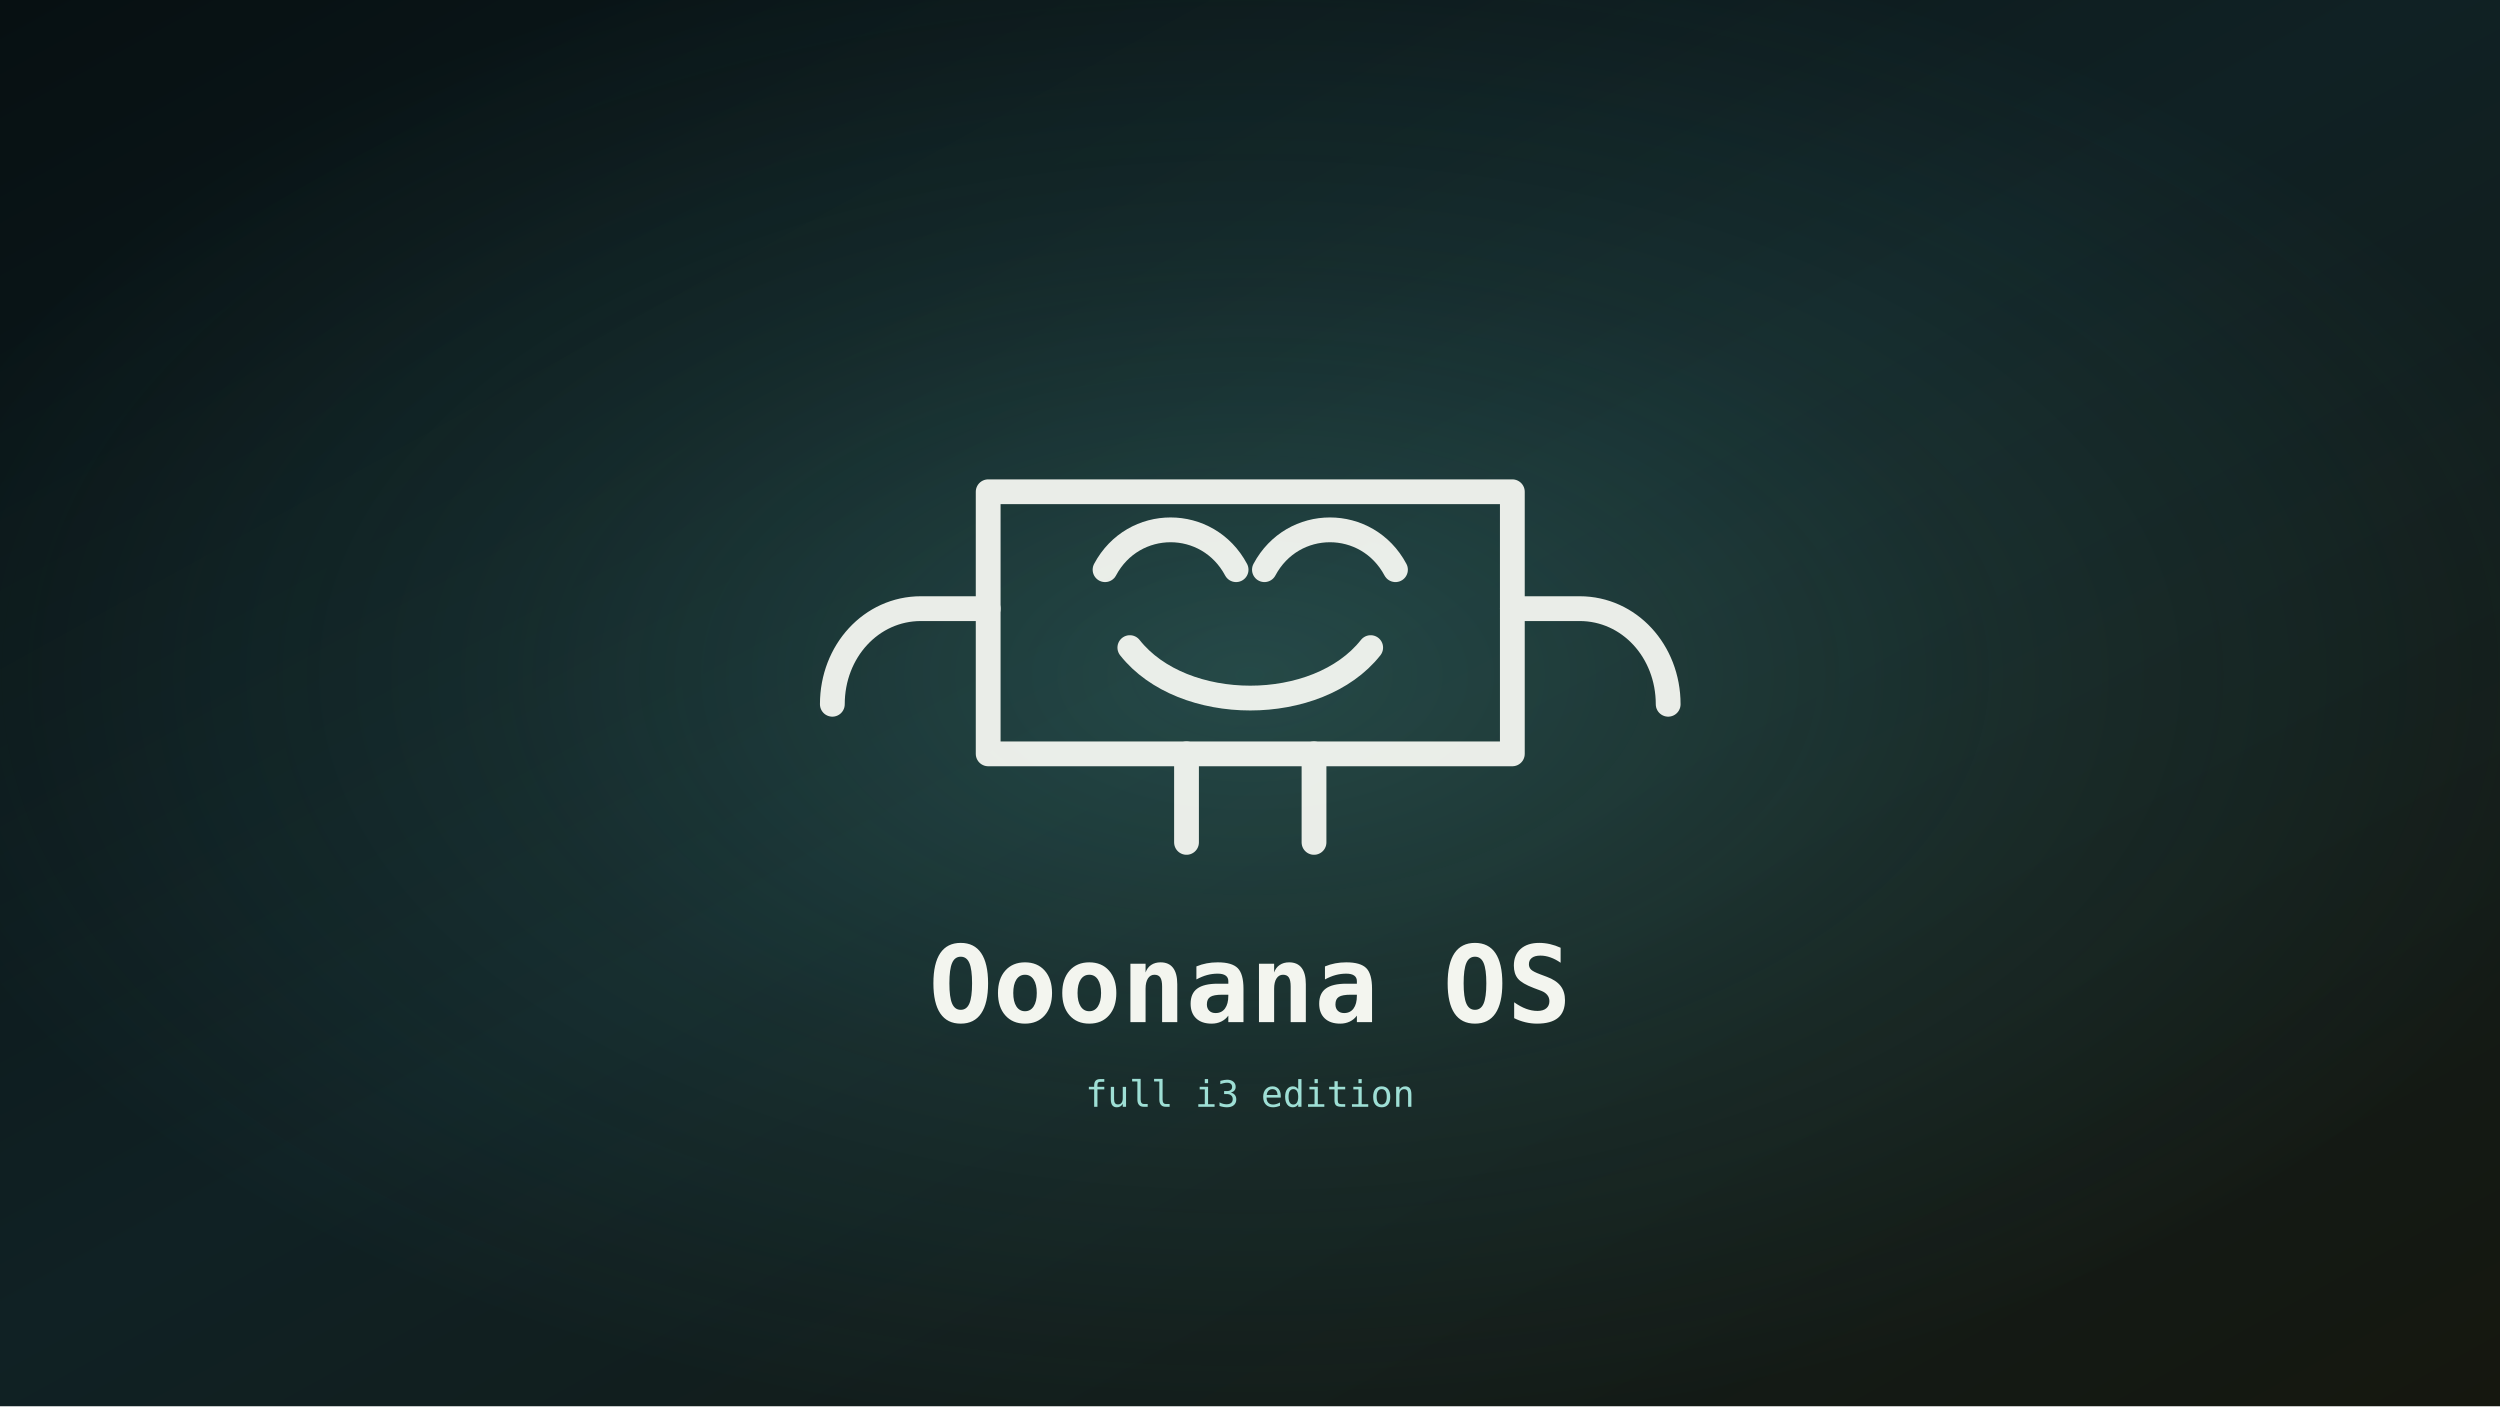
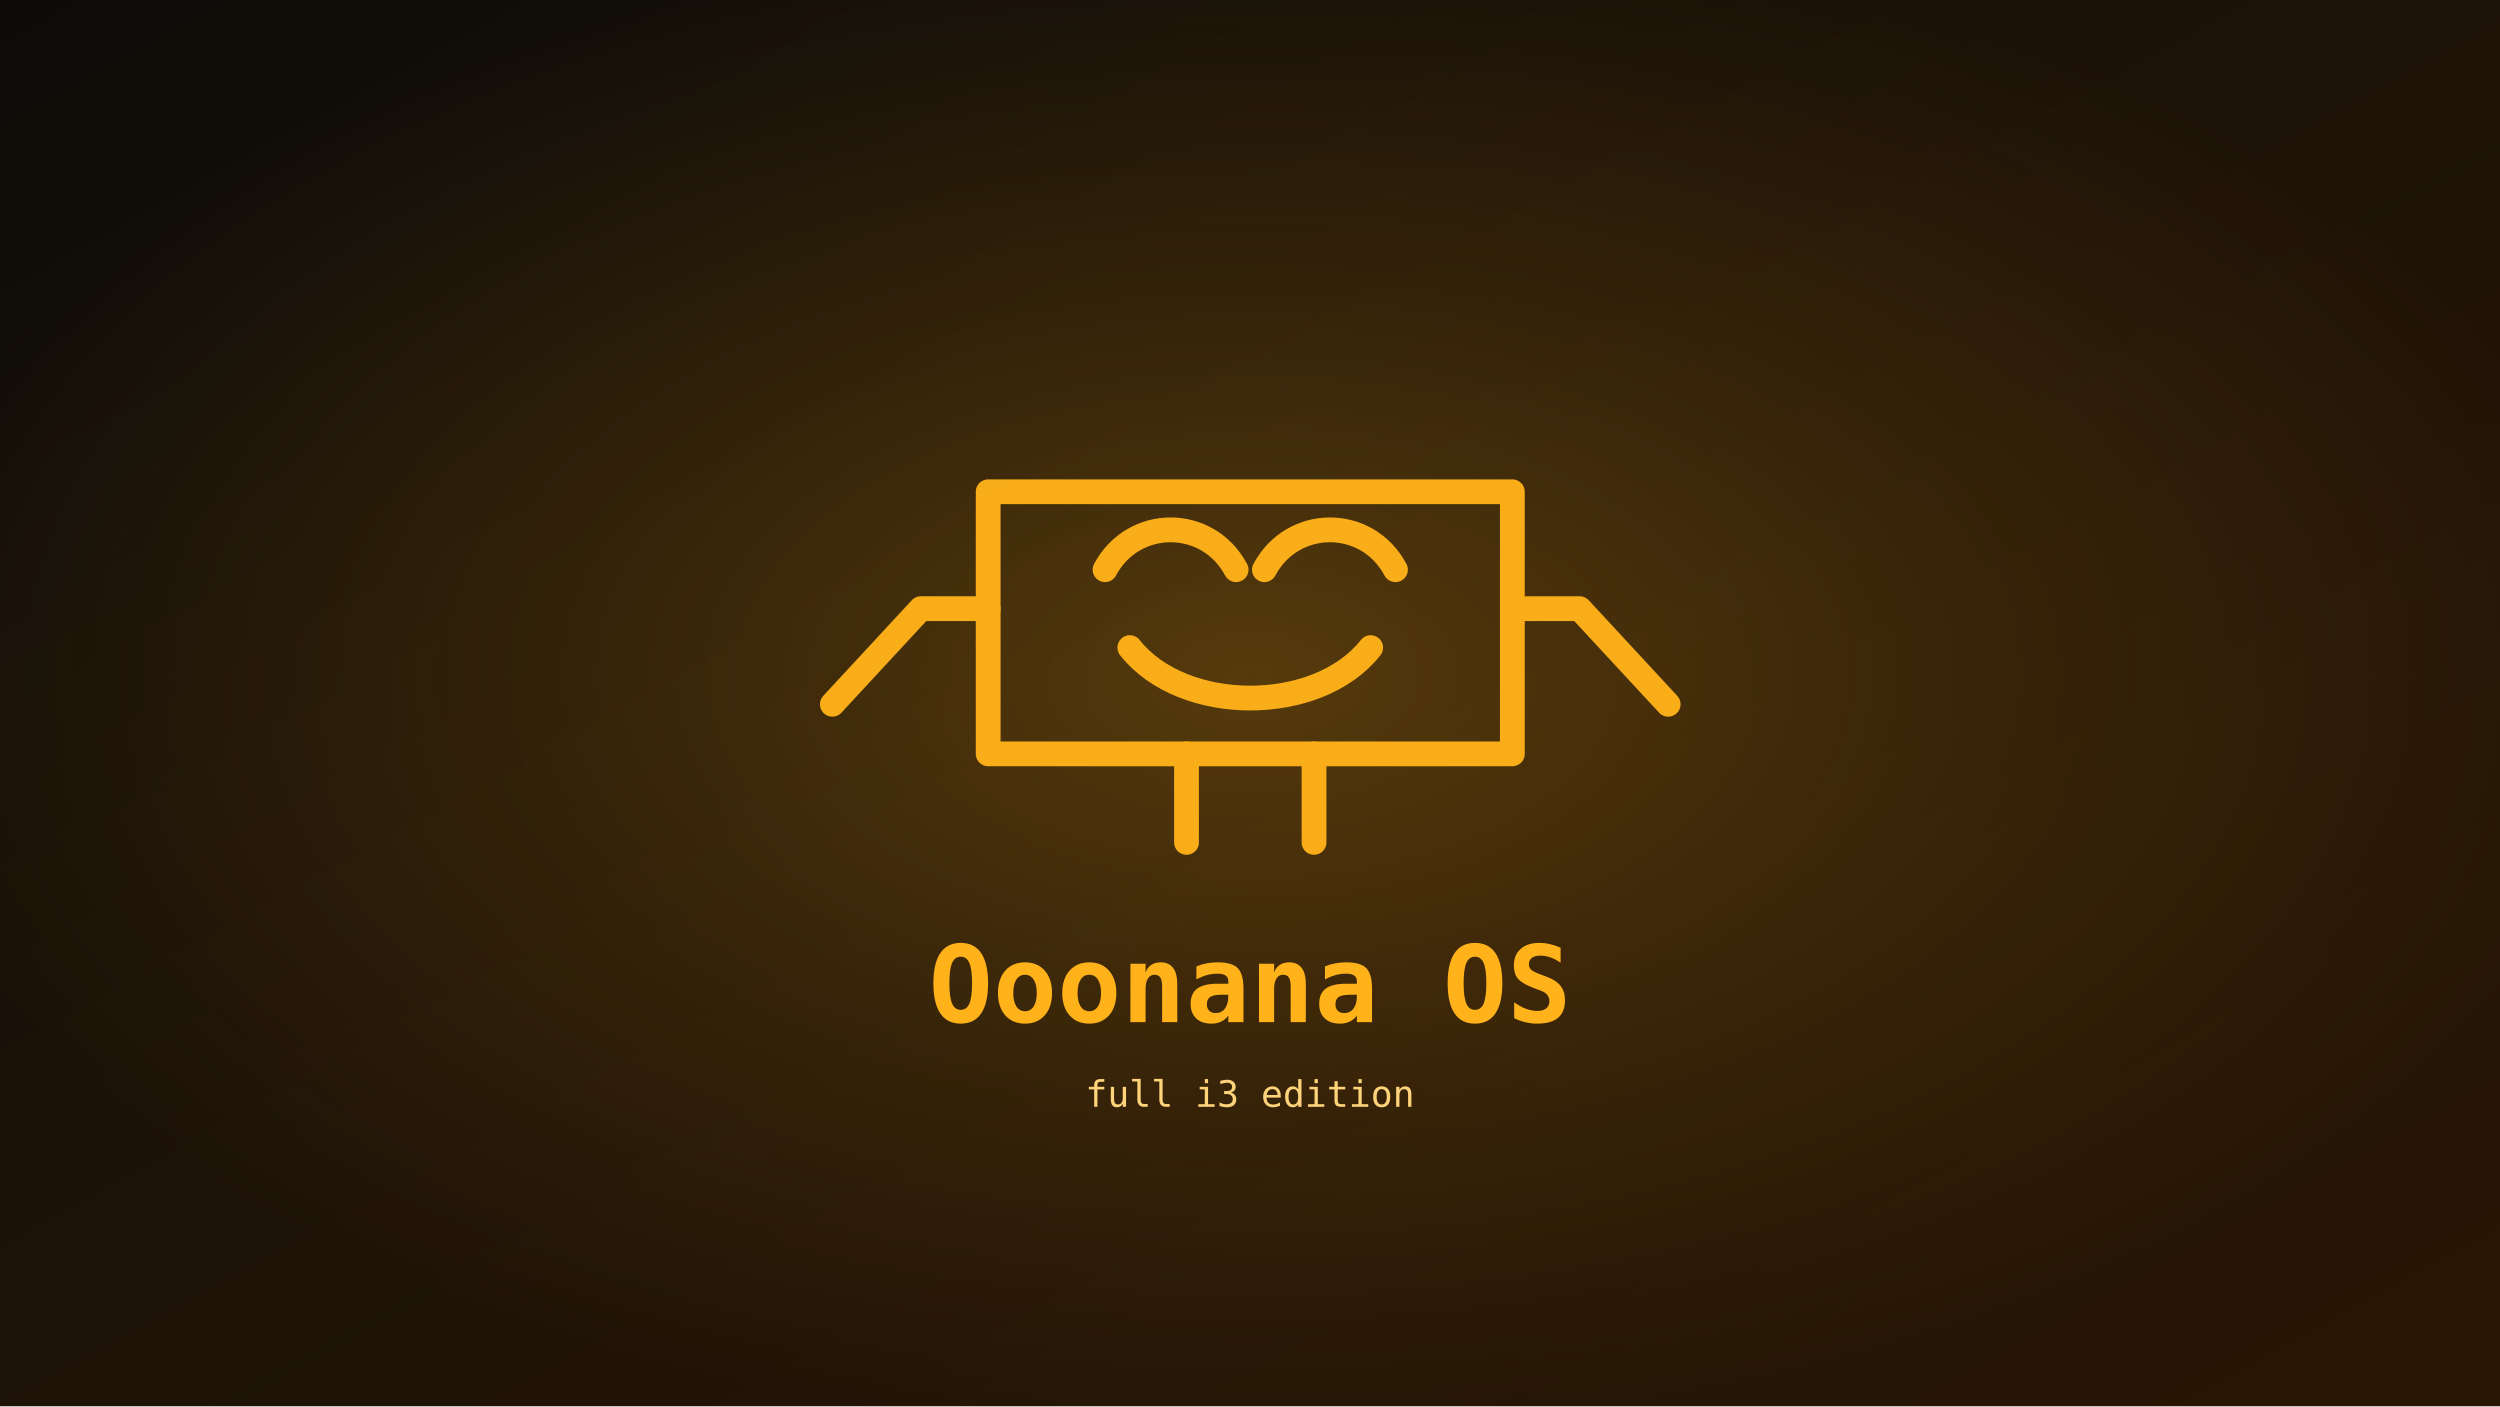
<svg xmlns="http://www.w3.org/2000/svg" viewBox="0 0 1920 1080" role="img" aria-labelledby="title desc">
  <defs>
    <linearGradient id="bg" x1="0" y1="0" x2="1" y2="1">
-       <stop offset="0" stop-color="#071012" />
-       <stop offset="0.48" stop-color="#102124" />
-       <stop offset="1" stop-color="#15170f" />
+       <stop offset="0" stop-color="#0d0b08" />
+       <stop offset="0.48" stop-color="#1d1207" />
+       <stop offset="1" stop-color="#281604" />
    </linearGradient>
    <radialGradient id="glow" cx="50%" cy="48%" r="55%">
-       <stop offset="0" stop-color="#6fd6c5" stop-opacity="0.22" />
-       <stop offset="0.55" stop-color="#6fd6c5" stop-opacity="0.08" />
-       <stop offset="1" stop-color="#6fd6c5" stop-opacity="0" />
+       <stop offset="0" stop-color="#ffb21a" stop-opacity="0.25" />
+       <stop offset="0.55" stop-color="#ffb21a" stop-opacity="0.10" />
+       <stop offset="1" stop-color="#ffb21a" stop-opacity="0" />
    </radialGradient>
  </defs>
  <rect id="ooonana-wallpaper" width="1920" height="1080" fill="url(#bg)" />
  <rect width="1920" height="1080" fill="url(#glow)" />
-   <g transform="translate(525 258) scale(1.36)" fill="none" stroke="#f3f5ef" stroke-width="14" stroke-linecap="round" stroke-linejoin="round" opacity="0.96">
+   <g transform="translate(525 258) scale(1.36)" fill="none" stroke="#ffb21a" stroke-width="14" stroke-linecap="round" stroke-linejoin="round" opacity="0.96">
    <path d="M172 88h296v148H172z" />
-     <path d="M172 154h-38c-28 0-50 24-50 54" />
-     <path d="M468 154h38c28 0 50 24 50 54" />
+     <path d="M172 154h-38L84 208" />
+     <path d="M468 154h38l50 54" />
    <path d="M238 132c16-30 58-30 74 0" />
    <path d="M328 132c16-30 58-30 74 0" />
    <path d="M252 176c30 38 106 38 136 0" />
    <path d="M284 236v50" />
    <path d="M356 236v50" />
  </g>
-   <text x="960" y="785" text-anchor="middle" fill="#f3f5ef" font-family="monospace" font-size="82" font-weight="700">Ooonana OS</text>
-   <text x="960" y="850" text-anchor="middle" fill="#9edfd5" font-family="monospace" font-size="28">full i3 edition</text>
+   <text x="960" y="785" text-anchor="middle" fill="#ffb21a" font-family="monospace" font-size="82" font-weight="700">Ooonana OS</text>
+   <text x="960" y="850" text-anchor="middle" fill="#ffd37a" font-family="monospace" font-size="28">full i3 edition</text>
</svg>
